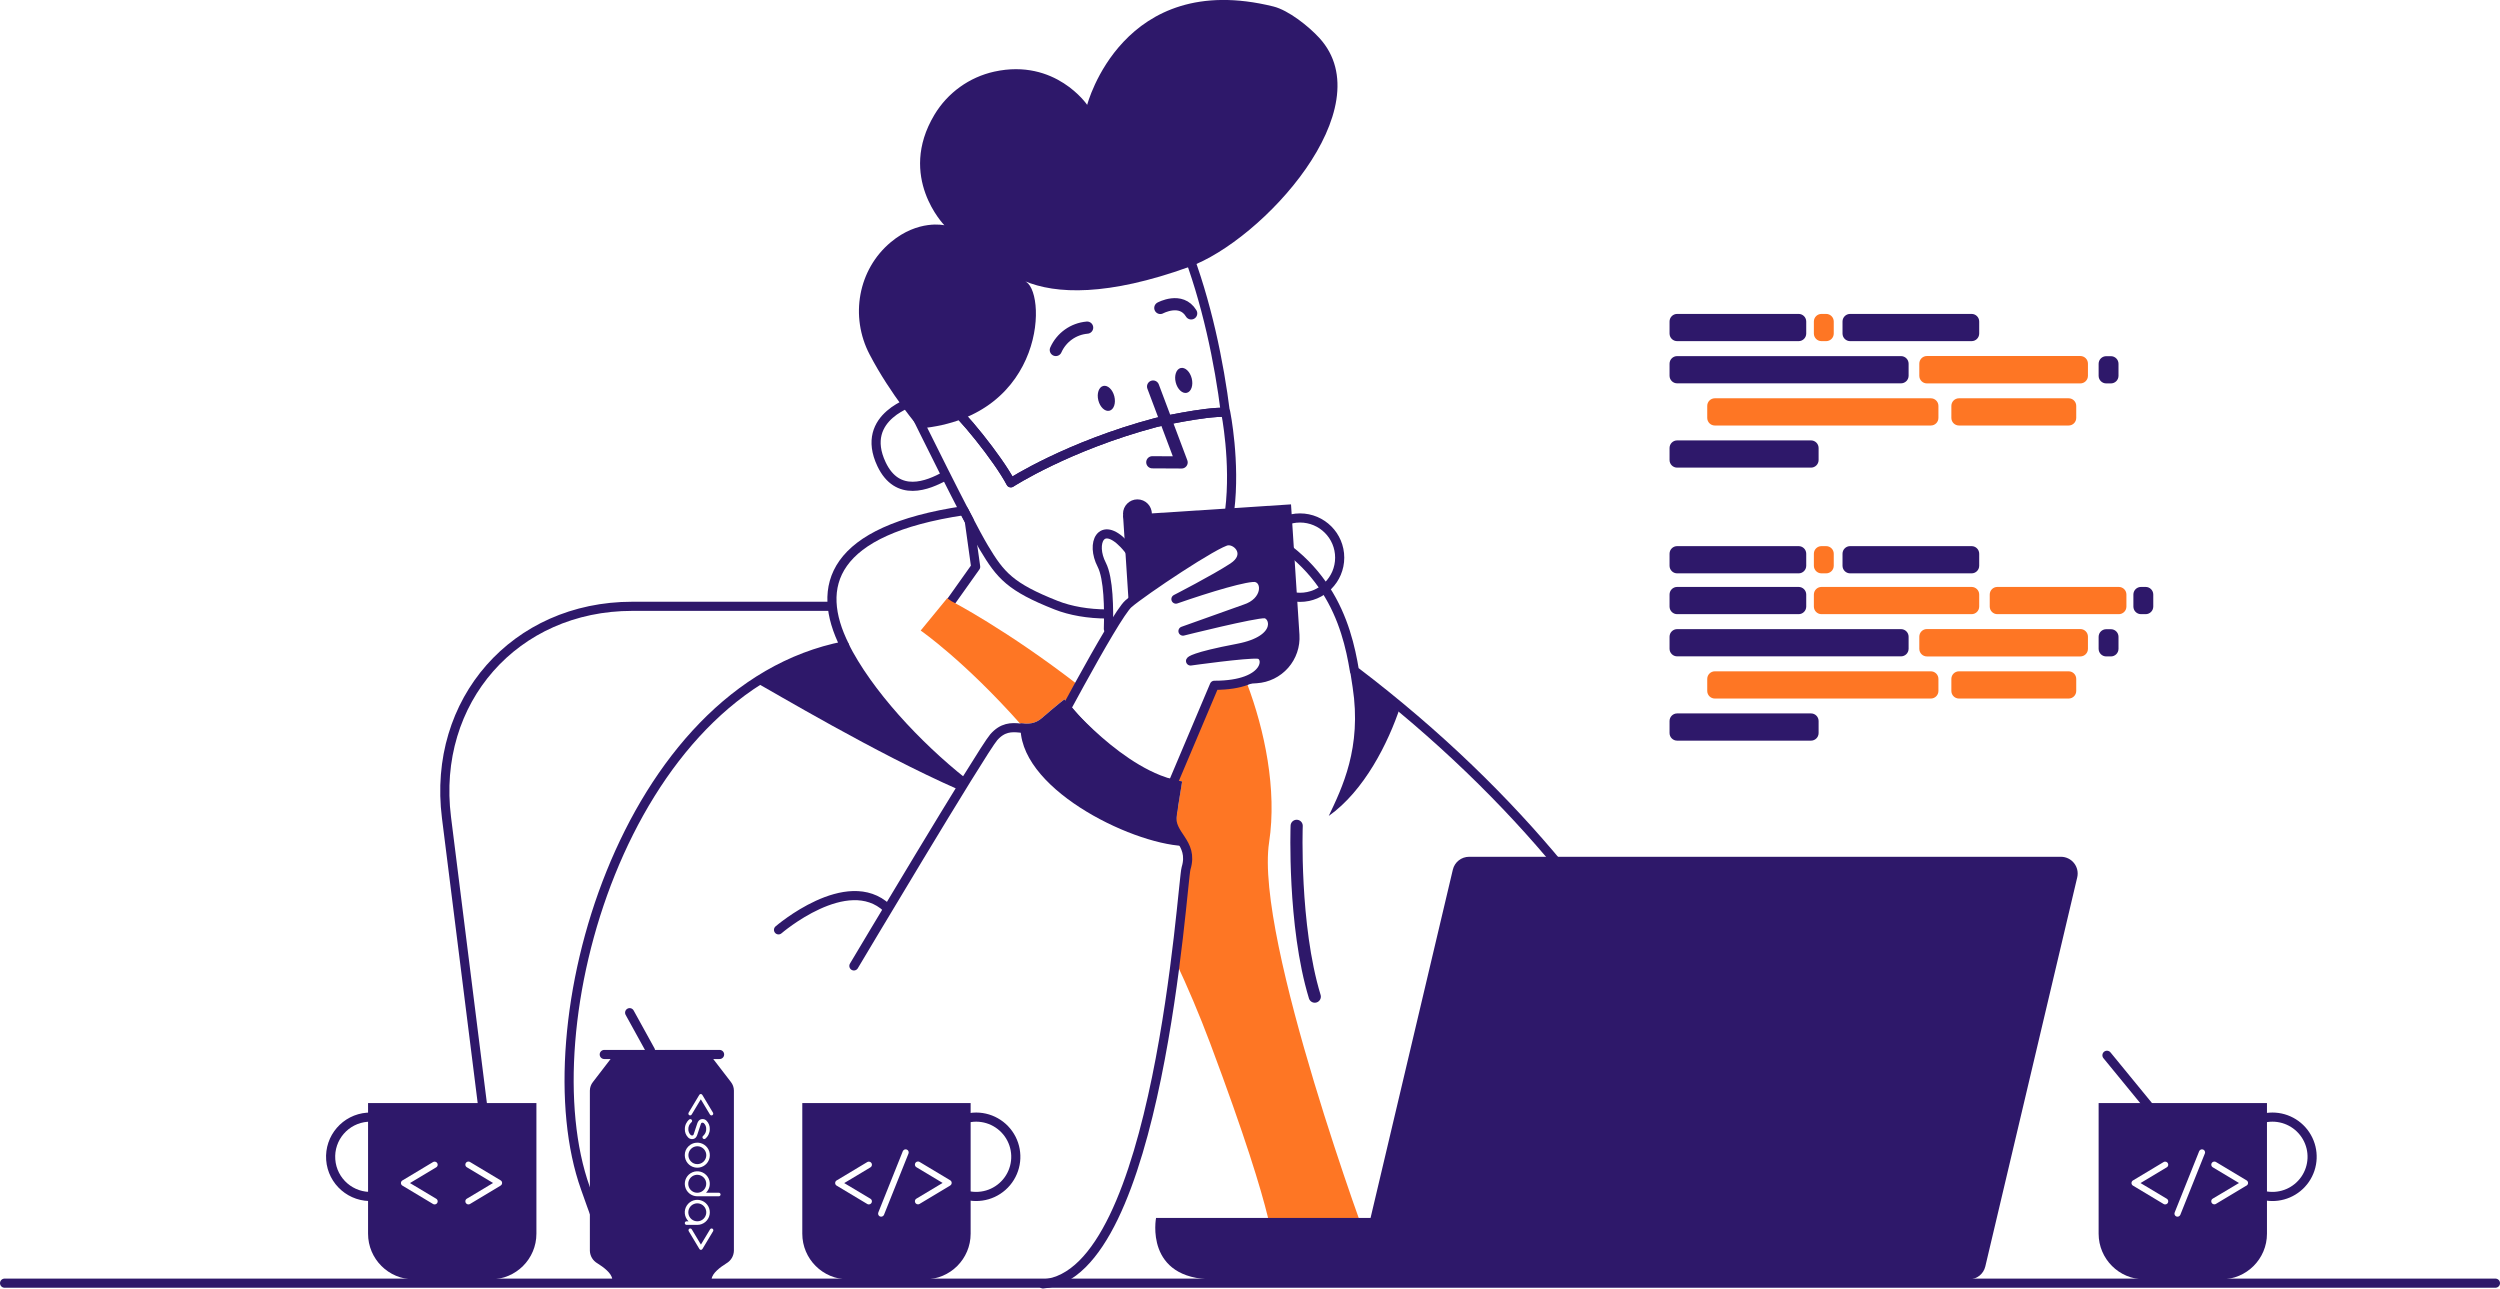
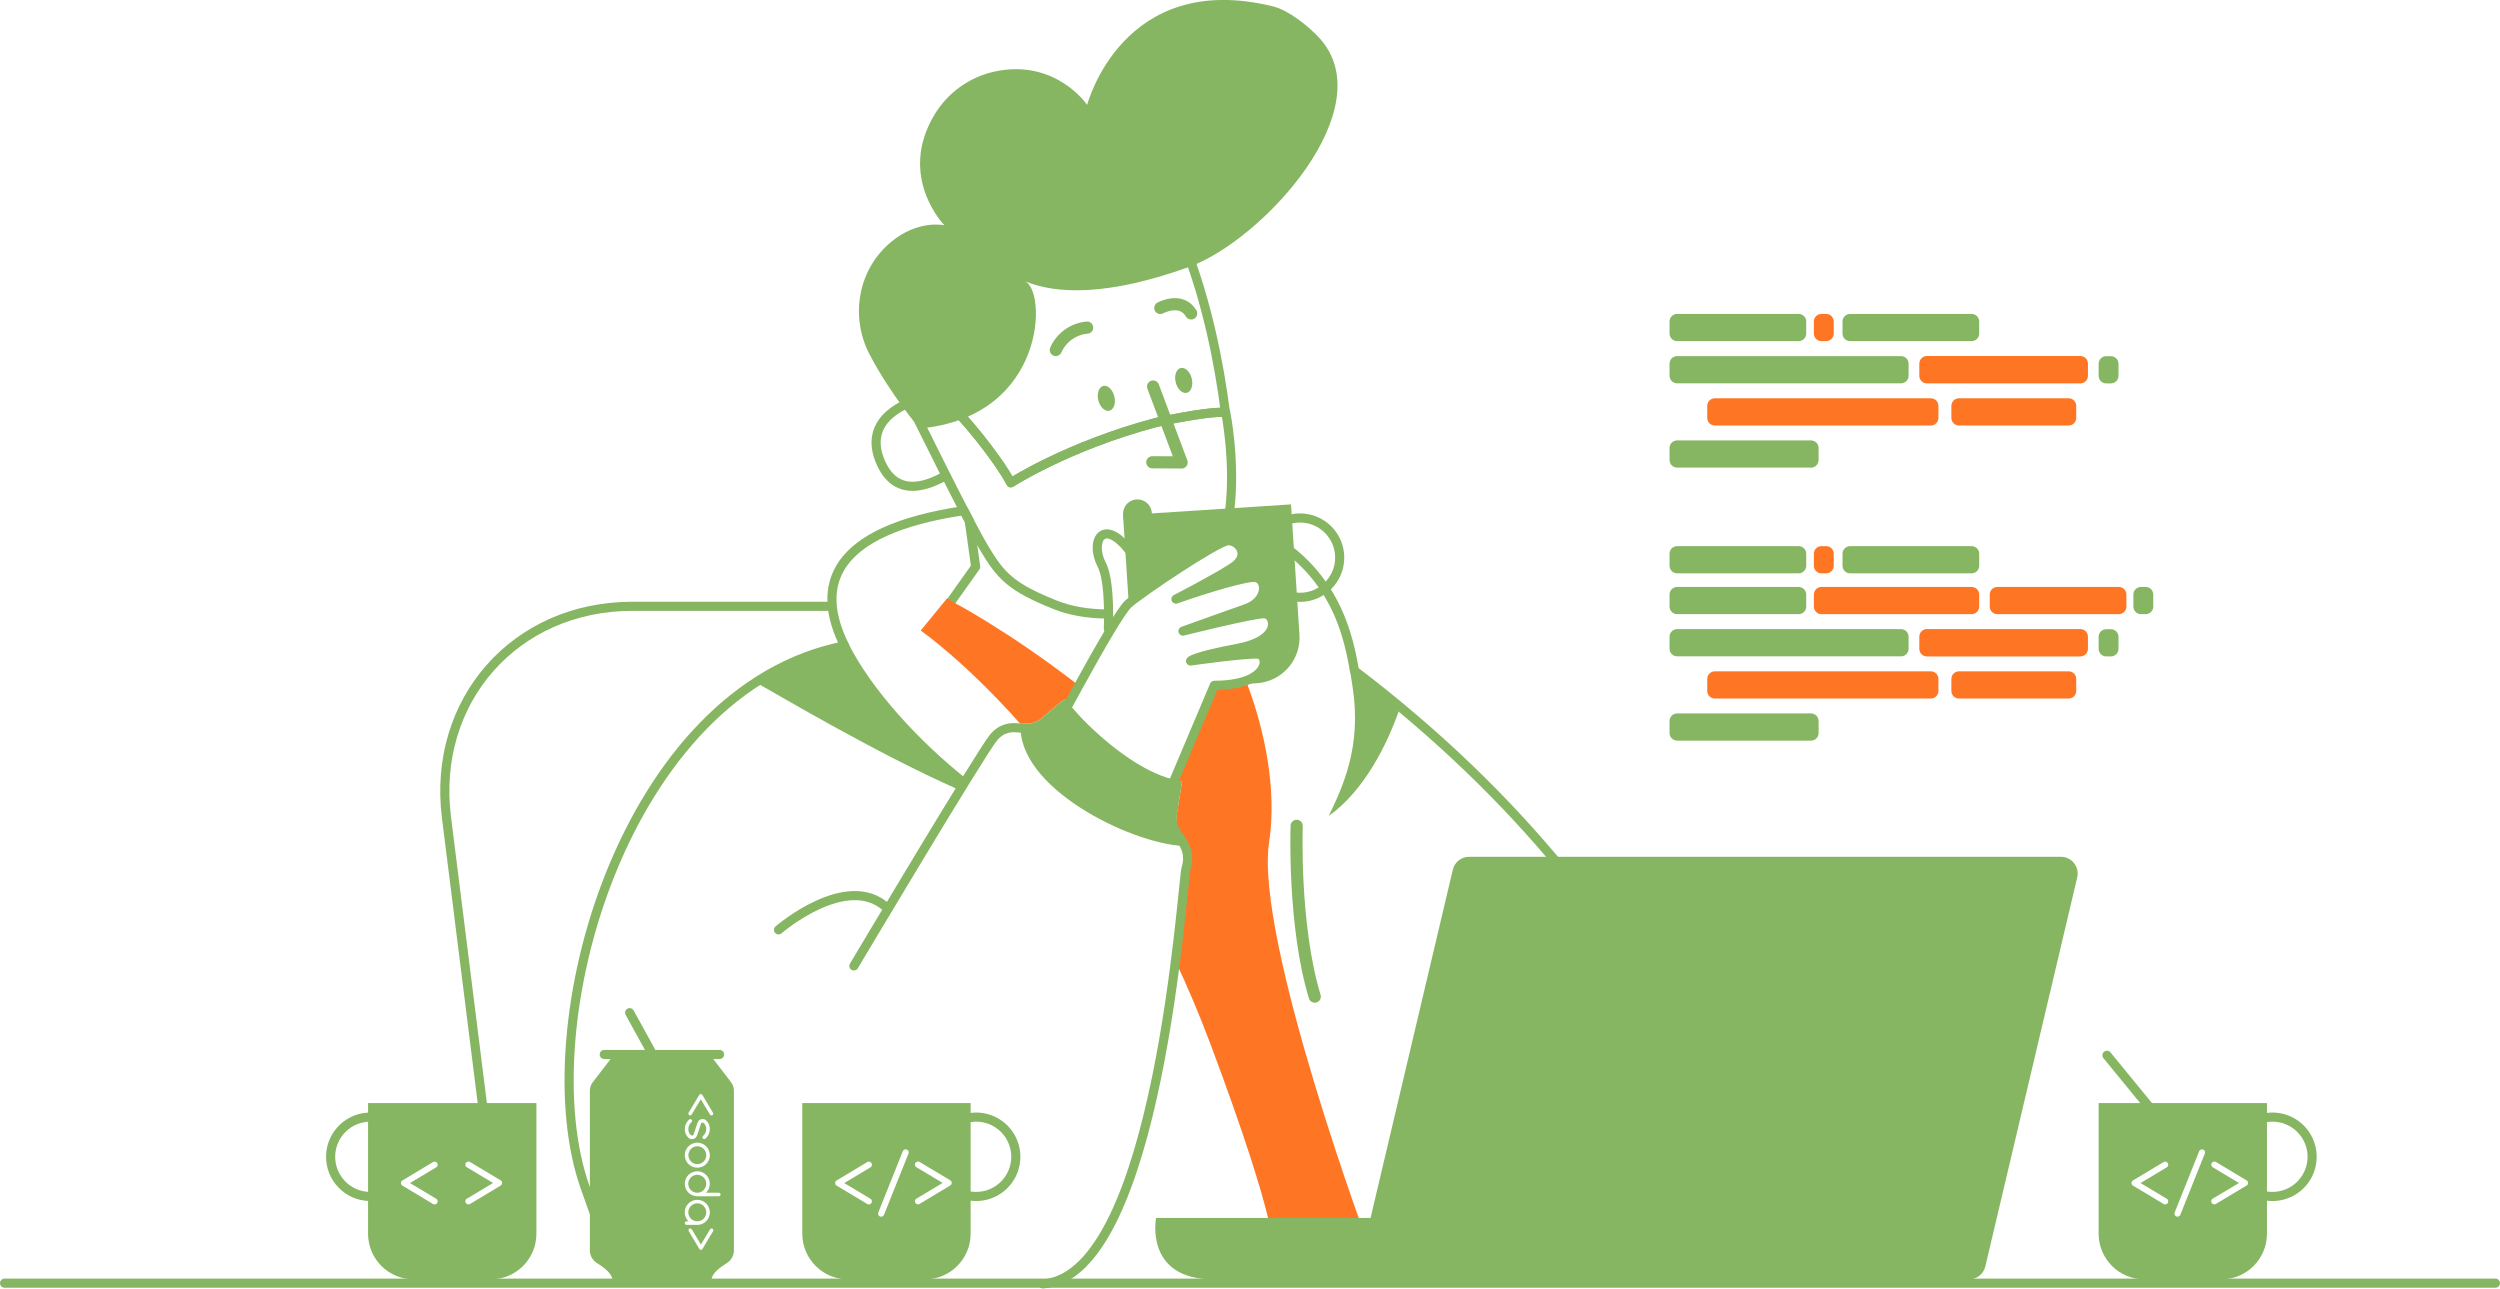
<svg xmlns="http://www.w3.org/2000/svg" viewBox="0 0 1642.48 846.52">
  <defs>
-     <style>.cls-1,.cls-3{fill:none;stroke:#2e186a;stroke-linecap:round;stroke-linejoin:round;}.cls-1{stroke-width:6px;}.cls-2{fill:#fe7624;}.cls-3{stroke-width:8px;}.cls-4{fill:#2e186a;}</style>
+     <style>.cls-1,.cls-3{fill:none;stroke:#86B662;stroke-linecap:round;stroke-linejoin:round;}.cls-1{stroke-width:6px;}.cls-2{fill:#fe7624;}.cls-3{stroke-width:8px;}.cls-4{fill:#86B662;}</style>
  </defs>
  <g id="Layer_2" data-name="Layer 2">
    <g id="outline">
      <g id="developer">
        <path id="chair" class="cls-1" d="M317.73,731.65l-24.4-194.59c-9.61-76.61,45-138.72,122.06-138.72H544.24" />
        <g id="body">
          <path id="hoodie" class="cls-1" d="M625,394.92l16-22.53-4.21-30.25c-1.13-2.14-2.29-4.37-3.48-6.67-87.37,13-98,49.61-78.38,88.82C410,452.59,346.9,675.05,384.6,780.6c10.74,30,19.36,60,51.27,60.34" />
          <g id="tshirt">
            <path class="cls-2" d="M670.57,475.79c0-.19,0-.38,0-.57,4.74.46,9.34.49,13.78-3.35,11-9.53,14.9-12.39,14.9-12.39s1,1.2,2.77,3.23c2.17-4,4.43-8.15,6.74-12.35C661.27,413.58,625,394.92,625,394.92L622.32,393l-17.44,21.27S633.26,433.83,670.57,475.79Z" />
            <path class="cls-2" d="M900.13,821.06s-76-204.39-66.33-267.73c5.27-34.55-3-73.73-14.42-104l-21.77,1.41-26.06,61.62c1.7.42,3.4.77,5.1,1,0,0-1,6.47-3.46,21.34-1.65,9.91,1.18,11,3.42,17.88,2.89,4.63,5.11,9.83,2.67,17.87-.8,2.63-2.7,27.4-7,61,8,17,15.64,34.94,22.8,54,46.08,122.92,41.29,136.33,41.29,136.33Z" />
          </g>
          <path id="hoodie-2" data-name="hoodie" class="cls-1" d="M1157.5,839.33c-5.47-36-44.48-229.23-267.66-398.72-5-30.28-17.65-77.94-82.66-100.22" />
          <path id="string" class="cls-3" d="M851.9,542.57s-2.4,65.28,11.89,112.21" />
          <path id="stripe" class="cls-4" d="M886.88,439.86c.71,4.26,1.26,8.18,1.79,11.62,6.14,39.82-7,66.26-15.69,84.59,23.33-16.5,39.06-47.88,47-71.81C910.39,456.58,897.3,447.62,886.88,439.86Z" />
          <path id="stripe_II" data-name="stripe II" class="cls-4" d="M557.24,422.52c-16.32,3.33-43.14,11.46-62.47,24.83,13.5,7.36,80.36,47.4,135,71.42.43-.25,3.43-5.25,4.93-7.2C604.46,487.59,572.65,453.41,557.24,422.52Z" />
        </g>
        <g id="head">
          <path id="ear" class="cls-1" d="M601.25,263.25S564.14,273.31,579.16,305c10.44,22,30.26,14.18,42.08,7.51" />
          <path id="face" class="cls-1" d="M611.15,269.27l11.66-3.91c7.69,4.65,33.09,36.21,41.28,51.85,0,0,37.29-24.19,95.5-39.66,0,0,31.69-7.24,45.47-6.66-4-32-12.18-72.88-26.58-109.43-21.42-54.33-87.7-33.25-97.32-30-103.37,35.17-70.11,137.58-70.11,137.58Z" />
          <path id="beard" class="cls-1" d="M727.49,403.37c-12.44,0-24.27-2.07-33.58-5.75-30.2-11.93-36.62-19.62-47.46-37.76s-44.81-87.39-44.81-87.39l21.17-7.11c7.69,4.65,33.09,36.21,41.28,51.85,0,0,37.29-24.19,95.5-39.66,0,0,32-7.32,45.69-6.66,0,0,6.54,32.54,2.62,64.44" />
          <path id="hair" class="cls-4" d="M604.24,281.52s-19.12-22.17-32.93-48.66c-13-24.9-7.61-55.75,13.94-73.75C603.29,144,620.46,148,620.46,148s-31.06-31.64-6.57-72.57a61.32,61.32,0,0,1,39.38-28.38c40.2-8.81,61,21.85,61,21.85s23.1-89.19,122.31-64.65c10,2.48,23.23,13.06,30.2,20.66C909,71,829.46,158,781.07,175.42c-53.13,19.12-87.3,18.07-108.18,9.13C687.9,189.12,688.45,273.79,604.24,281.52Z" />
          <polyline id="nose" class="cls-3" points="757.57 253.95 776.31 303.81 757.05 303.71" />
          <circle id="mouth" class="cls-4" cx="747.28" cy="337.55" r="9.47" />
          <ellipse id="eye_II" data-name="eye II" class="cls-4" cx="777.71" cy="249.86" rx="5.42" ry="8.39" transform="translate(-37.39 196.21) rotate(-14.04)" />
          <ellipse id="eye" class="cls-4" cx="726.86" cy="261.64" rx="5.42" ry="8.39" transform="translate(-41.77 184.22) rotate(-14.04)" />
          <path id="brow_II" data-name="brow II" class="cls-3" d="M693.66,229.94a24.85,24.85,0,0,1,20.58-14.69" />
          <path id="brow" class="cls-3" d="M762.32,202.32s13.64-7.43,20.27,3.58" />
        </g>
        <path id="laptop" class="cls-4" d="M1354,562.9H965.2a11,11,0,0,0-10.7,8.47L900.44,800.19H759.51s-7.81,40.34,37.73,40.34h496.39a11,11,0,0,0,10.7-8.47l60.39-255.63A11,11,0,0,0,1354,562.9Z" />
        <g id="code_lines" data-name="code lines">
          <rect class="cls-2" x="1191.7" y="206.24" width="13.06" height="17.89" rx="5" />
          <rect class="cls-4" x="1096.88" y="206.24" width="89.8" height="17.89" rx="5" />
          <rect class="cls-4" x="1096.88" y="289.34" width="97.93" height="17.89" rx="5" />
          <rect class="cls-2" x="1121.64" y="261.67" width="151.89" height="17.89" rx="5" />
          <rect class="cls-2" x="1282.03" y="261.67" width="82.04" height="17.89" rx="5" />
          <rect class="cls-4" x="1378.78" y="234.01" width="13.06" height="17.89" rx="5" />
          <rect class="cls-4" x="1096.88" y="233.96" width="157.06" height="17.89" rx="5" />
          <rect class="cls-4" x="1210.52" y="206.24" width="89.8" height="17.89" rx="5" />
          <rect class="cls-2" x="1260.97" y="233.9" width="110.79" height="18" rx="5" />
        </g>
        <g id="code_lines-2" data-name="code lines">
          <rect class="cls-4" x="1096.88" y="385.61" width="89.8" height="17.89" rx="5" />
          <rect class="cls-4" x="1096.88" y="468.71" width="97.93" height="17.89" rx="5" />
          <rect class="cls-2" x="1121.64" y="441.05" width="151.89" height="17.89" rx="5" />
          <rect class="cls-2" x="1282.03" y="441.05" width="82.04" height="17.89" rx="5" />
          <rect class="cls-4" x="1378.78" y="413.38" width="13.06" height="17.89" rx="5" />
          <rect class="cls-4" x="1401.62" y="385.61" width="13.06" height="17.89" rx="5" />
          <rect class="cls-4" x="1096.88" y="413.33" width="157.06" height="17.89" rx="5" />
          <rect class="cls-2" x="1191.7" y="385.61" width="108.62" height="17.89" rx="5" />
          <rect class="cls-2" x="1307.24" y="385.61" width="89.8" height="17.89" rx="5" />
          <rect class="cls-2" x="1191.7" y="358.8" width="13.06" height="17.89" rx="5" />
          <rect class="cls-4" x="1096.88" y="358.8" width="89.8" height="17.89" rx="5" />
          <rect class="cls-4" x="1210.52" y="358.8" width="89.8" height="17.89" rx="5" />
          <rect class="cls-2" x="1260.97" y="413.28" width="110.79" height="18" rx="5" />
        </g>
        <g id="mug">
          <path id="handle" class="cls-1" d="M1484.34,735.41a26.47,26.47,0,0,1,6.76-1.41,26.07,26.07,0,1,1-2.15,51.76" />
          <line id="spoon" class="cls-1" x1="1421.52" y1="738.81" x2="1384.25" y2="693.31" />
          <path id="mug-2" data-name="mug" class="cls-4" d="M1378.78,724.71v85.81a30,30,0,0,0,30,30h50.6a30,30,0,0,0,30-30V724.71Zm44.74,62.83a2,2,0,0,1,1,1.76,2,2,0,0,1-2,2,2,2,0,0,1-1-.25l-20-12a2,2,0,0,1,0-3.62l20-12a2,2,0,0,1,1-.25,2,2,0,0,1,2,2,2,2,0,0,1-1,1.76l-17.21,10.32Zm25-29.58-16.1,40.25a2.09,2.09,0,0,1-.4.55,2,2,0,0,1-1.43.6,2,2,0,0,1-2-2,2,2,0,0,1,.18-.85l16.1-40.25a2.08,2.08,0,0,1,.43-.58,1.89,1.89,0,0,1,1.41-.58,2,2,0,0,1,2,2A2.11,2.11,0,0,1,1448.52,758ZM1475.77,779l-20,12a2,2,0,0,1-1,.25,2,2,0,0,1-2-2,2,2,0,0,1,1-1.76L1471,777.23l-17.21-10.32a2,2,0,0,1-1-1.76,2,2,0,0,1,.59-1.42,2,2,0,0,1,1.43-.59,2,2,0,0,1,1,.25l20,12a2,2,0,0,1,0,3.62Z" />
        </g>
        <g id="tea">
          <path id="handle-2" data-name="handle" class="cls-1" d="M245.2,786a26.07,26.07,0,1,1-3.83-52,25.69,25.69,0,0,1,4.73.08" />
          <path id="ug" class="cls-4" d="M241.81,724.71v85.81a30,30,0,0,0,30,30h50.61a30,30,0,0,0,30-30V724.71Zm44.75,62.83a2,2,0,0,1,1,1.76,2,2,0,0,1-2,2,2,2,0,0,1-1-.25l-20-12a2,2,0,0,1,0-3.62l20-12a2,2,0,0,1,1-.25,2,2,0,0,1,2,2,2,2,0,0,1-1,1.76l-17.21,10.32Zm42.18-8.5-20,12a2,2,0,0,1-1,.25,1.91,1.91,0,0,1-1.42-.59,1.93,1.93,0,0,1-.59-1.42,2,2,0,0,1,1-1.76l17.21-10.31-17.21-10.32a2,2,0,0,1-1-1.76,2,2,0,0,1,2-2,2,2,0,0,1,1,.25l20,12a2,2,0,0,1,0,3.62Z" />
        </g>
        <g id="soda">
          <line id="line" class="cls-1" x1="427.34" y1="690.13" x2="413.67" y2="665.32" />
          <line id="line-2" data-name="line" class="cls-1" x1="396.99" y1="692.78" x2="472.76" y2="692.78" />
          <g id="can">
            <path class="cls-4" d="M462.27,773.58a5.9,5.9,0,1,0,1.71,4.15A5.69,5.69,0,0,0,462.27,773.58Z" />
            <path class="cls-4" d="M458.11,764.82A5.87,5.87,0,1,0,454,763.1,5.65,5.65,0,0,0,458.11,764.82Z" />
            <path class="cls-4" d="M462.27,800.67a5.9,5.9,0,1,0-4.16,1.71A5.68,5.68,0,0,0,462.27,800.67Z" />
            <path class="cls-4" d="M480.21,710.88l-13.29-17.29H402.83l-13.29,17.29a9.15,9.15,0,0,0-2,5.61V821.75A9.84,9.84,0,0,0,392.5,830c4.11,2.56,9.35,6.52,9.72,10.31h65.31c.36-3.79,5.6-7.75,9.71-10.31a9.84,9.84,0,0,0,4.93-8.27V716.49A9.2,9.2,0,0,0,480.21,710.88Zm-27.82,20.19,7-11.68a1.21,1.21,0,0,1,1-.65,1.23,1.23,0,0,1,1.06.65l7,11.68a1.15,1.15,0,0,1,.15.59,1.11,1.11,0,0,1-.34.82,1.14,1.14,0,0,1-.83.35,1.19,1.19,0,0,1-1-.6l-6-10-6,10a1.2,1.2,0,0,1-1,.6,1.14,1.14,0,0,1-.83-.35,1.12,1.12,0,0,1-.35-.82A1.15,1.15,0,0,1,452.39,731.07Zm.46,4.4a1.12,1.12,0,0,1,.69-.22,1.14,1.14,0,0,1,.83.35,1.12,1.12,0,0,1,.34.83,1,1,0,0,1-.31.77l-.44.43a5.67,5.67,0,0,0-1.72,4.15,5.12,5.12,0,0,0,1.53,3.89,1.55,1.55,0,0,0,1,.35,1,1,0,0,0,.94-.72l2.39-7.22a5.14,5.14,0,0,1,1.05-1.86,3.32,3.32,0,0,1,2.48-1,3.5,3.5,0,0,1,2.54,1.08,7.41,7.41,0,0,1,2.15,5.52,8.14,8.14,0,0,1-2.95,6.31.94.94,0,0,1-.69.22,1.16,1.16,0,0,1-1.17-1.17,1,1,0,0,1,.31-.78l.44-.43a5.66,5.66,0,0,0,1.71-4.15,5.11,5.11,0,0,0-1.52-3.89,1.57,1.57,0,0,0-1-.35,1,1,0,0,0-.94.72l-2.4,7.22a5.15,5.15,0,0,1-1,1.86,3.32,3.32,0,0,1-2.48,1,3.5,3.5,0,0,1-2.54-1.08,7.41,7.41,0,0,1-2.15-5.52A8.13,8.13,0,0,1,452.85,735.47Zm-.55,17.67a8.23,8.23,0,1,1-2.4,5.81A7.91,7.91,0,0,1,452.3,753.14Zm-2.06,51.25a1.18,1.18,0,0,1,.83-2h1.29a8.23,8.23,0,1,1,5.75,2.35h-7A1.13,1.13,0,0,1,450.24,804.39Zm18.29,4.45-7,11.68a1.23,1.23,0,0,1-1.06.65,1.21,1.21,0,0,1-1-.65l-7-11.68a1.15,1.15,0,0,1-.15-.59,1.12,1.12,0,0,1,.35-.82,1.1,1.1,0,0,1,.83-.35,1.2,1.2,0,0,1,1,.6l6,10,6-10a1.19,1.19,0,0,1,1-.6,1.18,1.18,0,0,1,1.17,1.17A1.15,1.15,0,0,1,468.53,808.84Zm4.53-23.23a1.13,1.13,0,0,1-.83.34H458.11a8.21,8.21,0,1,1,5.82-2.41l-.06.06h8.36a1.14,1.14,0,0,1,.83.35,1.13,1.13,0,0,1,.35.83A1.16,1.16,0,0,1,473.06,785.61Z" />
          </g>
        </g>
        <g id="hand">
          <path id="thumb" class="cls-1" d="M728.2,413.19c.41-12.93.21-33.28-4.38-42.17-7.29-14.11-.49-29.17,14.42-13.76,8.5,8.78,12.67,20.43,14.69,28.82" />
          <circle class="cls-1" cx="854.1" cy="366.37" r="26.07" />
          <path id="sleeve" class="cls-1" d="M685.24,843.52c76.2-5.69,91.36-264.23,94-273.06,5.29-17.44-11.32-21.53-9.14-35.34s.49-20,.49-20c-35.77-5.82-70.51-50.8-70.51-50.8s-3.6,2.63-13.85,11.39-21.69-4.7-33.39,8.72C645.12,493.38,561,634.6,561,634.6" />
          <path id="welt" class="cls-4" d="M773.19,534.71c2.48-14.87,3.46-21.34,3.46-21.34-38.09-5.86-77.37-53.89-77.37-53.89s-3.88,2.86-14.9,12.39c-4.44,3.84-9,3.81-13.78,3.35-3.37,41.71,71.45,78.84,106.89,80.59C775.23,545.79,771.32,546,773.19,534.71Z" />
          <path id="line-3" data-name="line" class="cls-1" d="M511.48,610.91s45.1-38.92,71.28-14.4" />
          <path id="hand-2" data-name="hand" class="cls-1" d="M684.44,495.72,760,539.65l37.82-89.42c36.49.06,36.33-19.76,28.69-20.44s-44.33,4.47-44.33,4.47,1.19-2.67,31-8.33,24.21-22.27,17.8-22.72-53.78,11.42-53.78,11.42l40.7-14.53c14.49-4.6,15-18.64,7.43-20.62-5-1.31-31.66,6.75-52.76,14.13,0,0,25.36-13,37.39-20.86s3.62-18.11-3.41-17.47-55.87,33.3-65.17,41.39S684.44,495.72,684.44,495.72Z" />
        </g>
        <g id="coffe">
          <path id="handle-3" data-name="handle" class="cls-1" d="M635.24,734.65a27.18,27.18,0,0,1,4.18-.65,26.07,26.07,0,1,1-5.77,50.92" />
          <path id="mug-3" data-name="mug" class="cls-4" d="M527.1,724.71v85.81a30,30,0,0,0,30,30h50.6a30,30,0,0,0,30-30V724.71Zm44.74,62.83a2,2,0,0,1,1,1.76,2,2,0,0,1-2,2,2,2,0,0,1-1-.25l-20-12a2,2,0,0,1,0-3.62l20-12a2,2,0,0,1,1-.25,2,2,0,0,1,1.42.59,1.91,1.91,0,0,1,.59,1.42,2,2,0,0,1-1,1.76l-17.21,10.32Zm25-29.58-16.1,40.25a2.13,2.13,0,0,1-.41.55,2,2,0,0,1-1.43.6,2,2,0,0,1-2-2,2.19,2.19,0,0,1,.17-.85l16.1-40.25a2.29,2.29,0,0,1,.43-.58,1.92,1.92,0,0,1,1.41-.58,2,2,0,0,1,2,2A2.27,2.27,0,0,1,596.85,758ZM624.09,779l-20,12a2,2,0,0,1-1,.25,2,2,0,0,1-2-2,2,2,0,0,1,1-1.76l17.2-10.31-17.2-10.32a2,2,0,0,1-1-1.76,1.91,1.91,0,0,1,.59-1.42,2,2,0,0,1,1.42-.59,2,2,0,0,1,1,.25l20,12a2,2,0,0,1,0,3.62Z" />
        </g>
        <line id="line-4" data-name="line" class="cls-1" x1="3" y1="843.03" x2="1639.48" y2="843.03" />
        <path class="cls-4" d="M853.73,417l-5.54-85.63-110.37,7.15,3.75,57.94c9.81-8.39,58-40.57,64.95-41.2s15.44,9.62,3.41,17.47-37.39,20.86-37.39,20.86c21.1-7.38,47.79-15.44,52.76-14.13,7.58,2,7.06,16-7.43,20.62l-40.7,14.53s47.37-11.87,53.78-11.42,12,17.06-17.8,22.72-31,8.33-31,8.33,36.7-5.16,44.33-4.47,7.8,20.5-28.69,20.44l-.21.49,28.12-1.82A30,30,0,0,0,853.73,417Z" />
      </g>
    </g>
  </g>
</svg>
